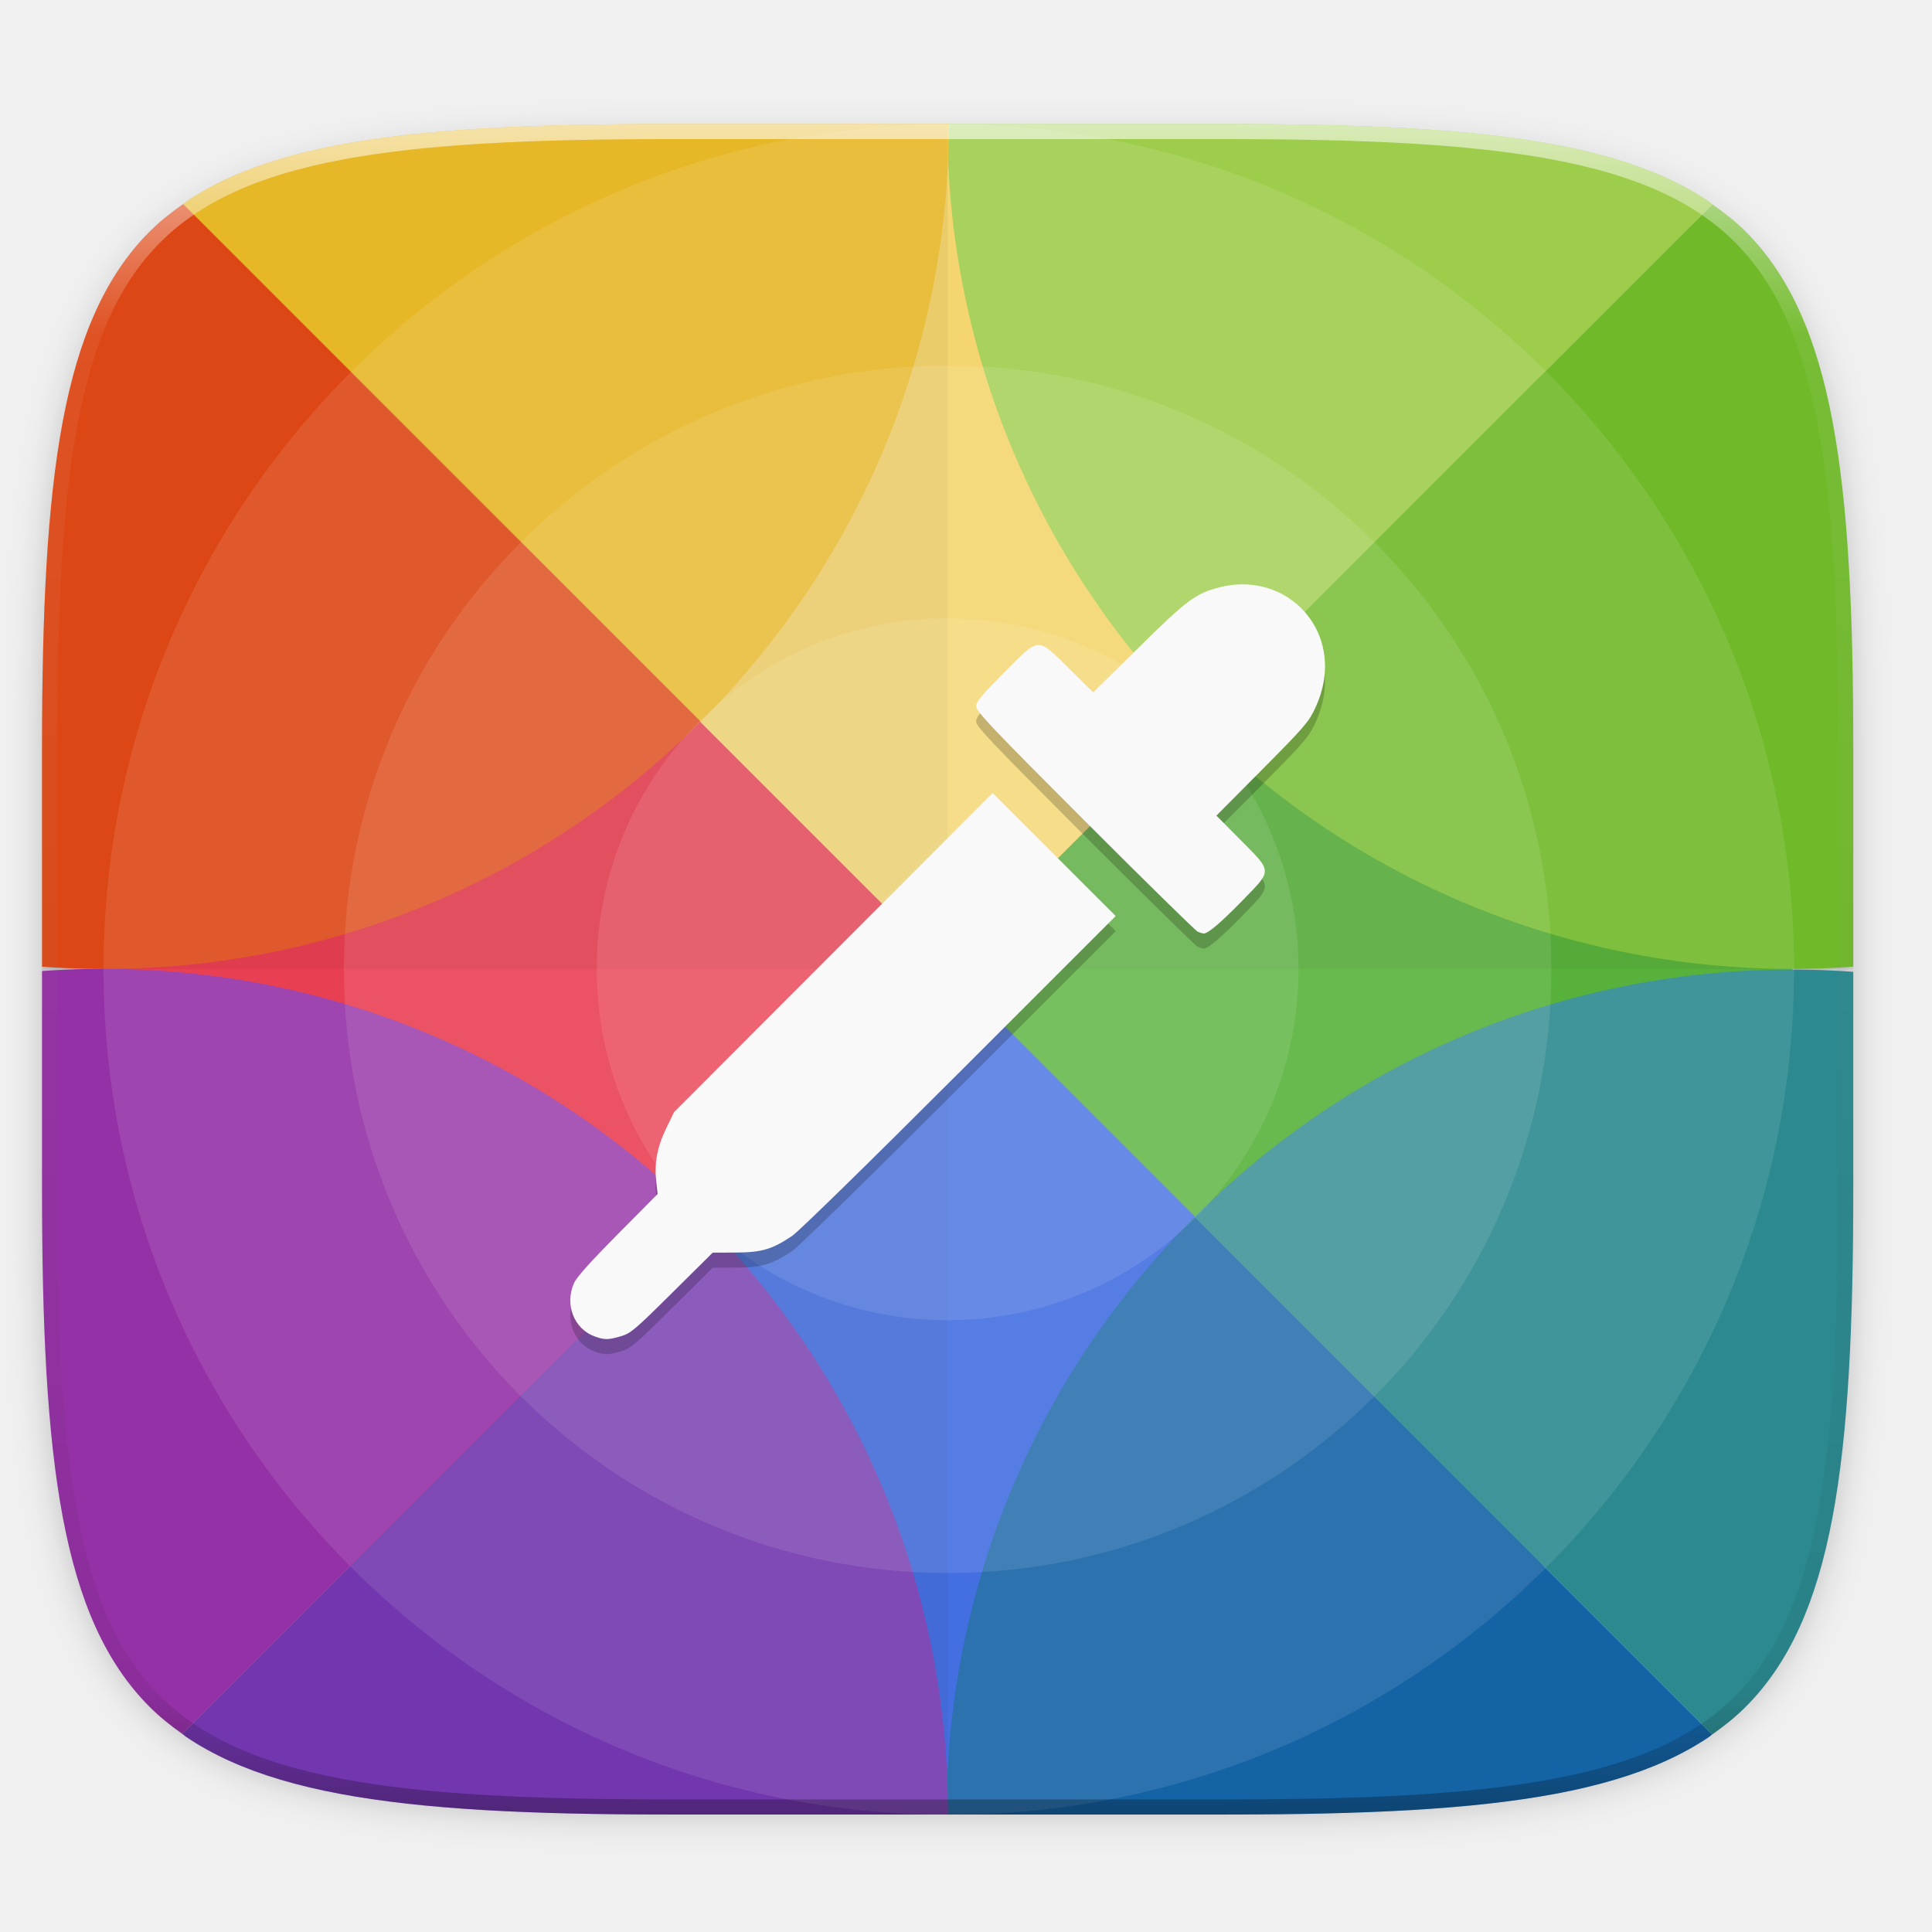
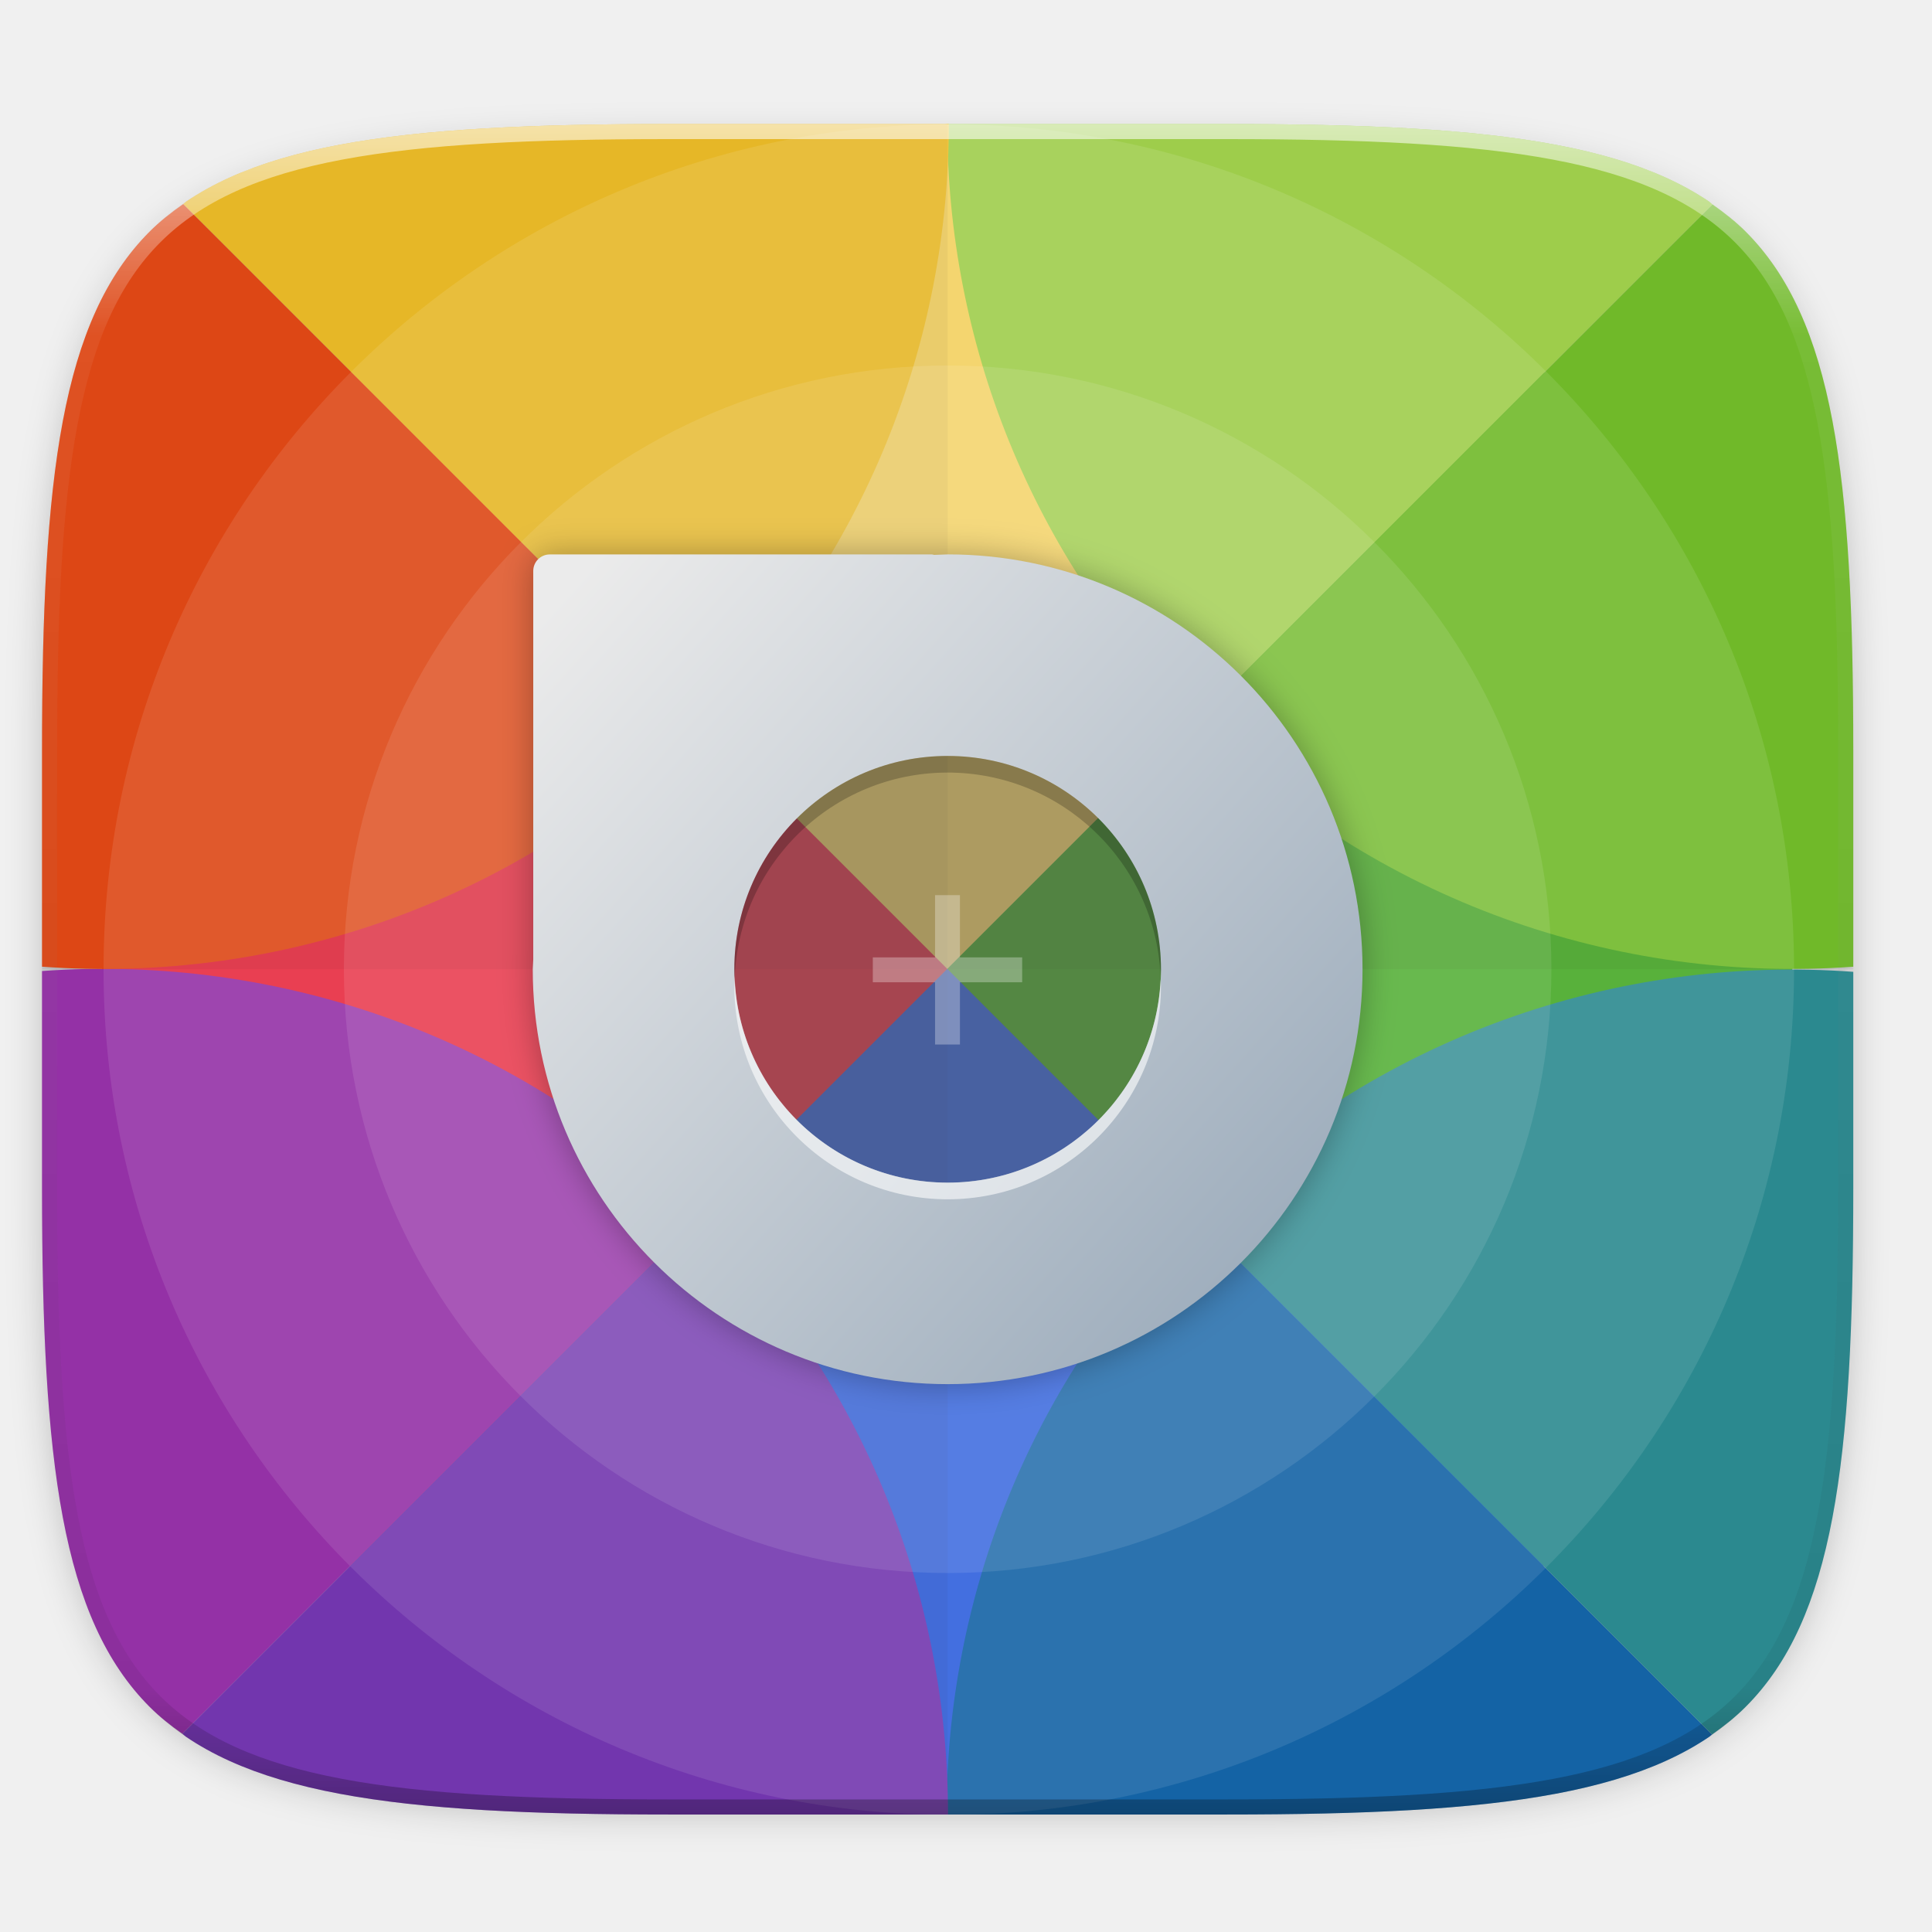
<svg xmlns="http://www.w3.org/2000/svg" xmlns:xlink="http://www.w3.org/1999/xlink" viewBox="0 0 256 256" version="1.1" id="svg16" width="256" height="256">
  <defs id="defs3">
    <path id="a" d="M 44.5,20 H 24 v 8.5 H 35.8 C 34.7,33.9 30.1,37 24,37 16.8,37 11,31.2 11,24 c 0,-7.2 5.8,-13 13,-13 3.1,0 5.9,1.1 8.1,2.9 L 38.5,7.5 C 34.6,4.1 29.6,2 24,2 11.8,2 2,11.8 2,24 c 0,12.2 9.8,22 22,22 11,0 21,-8 21,-22 0,-1.3 -0.2,-2.7 -0.5,-4 z" />
    <clipPath clipPathUnits="userSpaceOnUse" id="clipPath1082-3-361">
      <path id="path1084-6-29" d="M 361.938,-212 C 507.235,-212 528,-191.287 528,-46.125 V 70.125 C 528,215.286 507.235,236 361.938,236 H 214.062 C 68.765,236 48,215.286 48,70.125 V -46.125 C 48,-191.287 68.765,-212 214.062,-212 Z" style="display:inline;opacity:1;fill:#8c59d9;fill-opacity:1;stroke:none;stroke-width:2;stroke-linecap:round;stroke-linejoin:round;stroke-miterlimit:4;stroke-dasharray:none;stroke-dashoffset:0;stroke-opacity:1;enable-background:new" />
    </clipPath>
    <linearGradient xlink:href="#linearGradient1013" id="linearGradient1108" x1="296" y1="-212" x2="296" y2="236" gradientUnits="userSpaceOnUse" />
    <linearGradient id="linearGradient1013">
      <stop id="stop1005" offset="0" style="stop-color:#ffffff;stop-opacity:1;" />
      <stop style="stop-color:#ffffff;stop-opacity:0.098" offset="0.125" id="stop1007" />
      <stop style="stop-color:#000000;stop-opacity:0.098" offset="0.925" id="stop1009" />
      <stop id="stop1011" offset="1" style="stop-color:#000000;stop-opacity:0.498" />
    </linearGradient>
    <clipPath clipPathUnits="userSpaceOnUse" id="clipPath1082-3">
      <path id="path1084-6" d="M 361.938,-212 C 507.235,-212 528,-191.287 528,-46.125 V 70.125 C 528,215.286 507.235,236 361.938,236 H 214.062 C 68.765,236 48,215.286 48,70.125 V -46.125 C 48,-191.287 68.765,-212 214.062,-212 Z" style="display:inline;opacity:1;fill:#8c59d9;fill-opacity:1;stroke:none;stroke-width:2;stroke-linecap:round;stroke-linejoin:round;stroke-miterlimit:4;stroke-dasharray:none;stroke-dashoffset:0;stroke-opacity:1;enable-background:new" />
    </clipPath>
    <clipPath clipPathUnits="userSpaceOnUse" id="clipPath951">
      <path style="opacity:1;fill:#8c59d9;fill-opacity:1;stroke:none;stroke-width:2;stroke-linecap:round;stroke-linejoin:round;stroke-miterlimit:4;stroke-dasharray:none;stroke-dashoffset:0;stroke-opacity:1" d="M 188.969,44 C 261.617,44 272,54.357 272,126.938 v 58.125 C 272,257.643 261.617,268 188.969,268 h -73.938 C 42.383,268 32,257.643 32,185.062 v -58.125 C 32,54.357 42.383,44 115.031,44 Z" id="path953" />
    </clipPath>
    <filter style="color-interpolation-filters:sRGB" id="filter1010" x="-0.023" width="1.046" y="-0.025" height="1.05">
      <feGaussianBlur stdDeviation="2.32" id="feGaussianBlur1012" />
+     </filter>
+     <linearGradient gradientTransform="matrix(2.19898,0,0,2.19898,-268.6511,-268.2709)" xlink:href="#c" id="f" x1="181.918" y1="190.647" x2="170.052" y2="165.317" gradientUnits="userSpaceOnUse" />
+     <linearGradient id="c">
+       <stop offset="0" stop-color="#5299dc" id="stop1709" />
+       <stop offset="1" stop-color="#287bc8" id="stop1711" />
+     </linearGradient>
+     <linearGradient gradientTransform="matrix(2.19898,0,0,2.19898,-268.0504,-265.1834)" xlink:href="#b-3" id="e" x1="155.098" y1="157.153" x2="197.653" y2="195.477" gradientUnits="userSpaceOnUse" />
+     <linearGradient id="b-3">
+       <stop offset="0" stop-color="#ebebeb" id="stop1714" />
+       <stop offset="1" stop-color="#a0afbe" id="stop1716" />
+     </linearGradient>
+     <filter style="color-interpolation-filters:sRGB" id="filter2408" x="-0.048" width="1.096" y="-0.048" height="1.096">
+       <feGaussianBlur stdDeviation="0.582" id="feGaussianBlur2410" />
    </filter>
  </defs>
  <clipPath id="b">
    <use xlink:href="#a" overflow="visible" id="use5" style="overflow:visible" x="0" y="0" width="100%" height="100%" />
  </clipPath>
  <path style="display:inline;opacity:0.2;fill:#000000;fill-opacity:1;stroke:none;stroke-width:2;stroke-linecap:round;stroke-linejoin:round;stroke-miterlimit:4;stroke-dasharray:none;stroke-dashoffset:0;stroke-opacity:1;filter:url(#filter1010);enable-background:new" d="M 5.568 101.369 L 5.568 157.494 C 5.568 166.567 5.73 174.667 6.156 181.896 C 6.369 185.511 6.649 188.908 7.006 192.1 C 7.363 195.291 7.799 198.28 8.326 201.074 C 8.853 203.869 9.471 206.47 10.193 208.893 C 10.916 211.315 11.741 213.557 12.684 215.633 C 13.626 217.708 14.687 219.615 15.875 221.369 C 17.063 223.123 18.38 224.724 19.84 226.182 C 21.299 227.639 22.902 228.954 24.658 230.141 C 26.414 231.327 28.325 232.387 30.402 233.328 C 32.48 234.269 34.725 235.093 37.15 235.814 C 39.575 236.536 42.179 237.153 44.977 237.68 C 47.774 238.206 50.764 238.641 53.959 238.998 C 57.154 239.355 60.556 239.633 64.174 239.846 C 71.41 240.271 79.519 240.432 88.6 240.432 L 162.537 240.432 C 171.618 240.432 179.726 240.271 186.963 239.846 C 190.581 239.633 193.981 239.355 197.176 238.998 C 200.371 238.641 203.361 238.206 206.158 237.68 C 208.956 237.153 211.561 236.536 213.986 235.814 C 216.411 235.093 218.657 234.269 220.734 233.328 C 222.812 232.387 224.722 231.327 226.479 230.141 C 228.235 228.954 229.835 227.639 231.295 226.182 C 232.755 224.724 234.073 223.123 235.262 221.369 C 236.45 219.615 237.508 217.708 238.451 215.633 C 239.394 213.557 240.221 211.315 240.943 208.893 C 241.666 206.47 242.283 203.869 242.811 201.074 C 243.338 198.28 243.774 195.291 244.131 192.1 C 244.488 188.908 244.768 185.511 244.98 181.896 C 245.406 174.667 245.568 166.567 245.568 157.494 L 245.568 101.369 C 245.568 28.788 235.186 18.432 162.537 18.432 L 88.6 18.432 C 15.951 18.432 5.568 28.788 5.568 101.369 z " id="path4567" />
  <g transform="translate(-26.43201,-27.56801)" style="display:inline;enable-background:new" id="g915" clip-path="url(#clipPath951)">
    <g id="g1153" style="display:inline;enable-background:new" transform="matrix(0.5,0,0,0.5,-80.05087,141.949)">
      <path style="opacity:1;fill:#46a926;fill-opacity:1;stroke:none;stroke-width:11.19" d="m 622.248,-130.248 c -1.591,1.591 65.752,158.248 65.752,158.248 L 622.248,186.248 c 0,0 -158.248,-83.649 -158.248,-158.248 0,-74.599 158.248,-158.248 158.248,-158.248 z" id="path4687" />
      <path style="opacity:1;fill:#f22c42;fill-opacity:1;stroke:none;stroke-width:11.19" d="m 305.752,186.248 c 1.59,-1.591 -65.752,-158.248 -65.752,-158.248 l 65.752,-158.248 c 0,0 158.248,83.649 158.248,158.248 0,74.599 -158.248,158.248 -158.248,158.248 z" id="path4689" />
      <path id="path4691" d="M 622.248,-130.248 C 620.657,-128.657 464,-196 464,-196 L 305.752,-130.248 464,28 Z" style="opacity:1;fill:#ffda64;fill-opacity:1;stroke:none;stroke-width:11.19" />
      <path id="path4693" d="M 305.752,186.248 464,251.797 c 0,0 156.657,-67.139 158.248,-65.548 L 464,28 Z" style="opacity:1;fill:#2f5fdd;fill-opacity:1;stroke:none;stroke-width:11.19" />
      <path style="opacity:1;fill:#a6d74f;fill-opacity:1;stroke:none;stroke-width:5.595" d="M 226.916 27.084 C 226.759 26.974 226.638 26.831 226.479 26.723 C 224.722 25.536 222.812 24.478 220.734 23.537 C 218.657 22.596 216.411 21.77 213.986 21.049 C 211.561 20.328 208.956 19.71 206.158 19.184 C 203.361 18.657 200.371 18.222 197.176 17.865 C 193.981 17.509 190.581 17.232 186.963 17.02 C 179.726 16.595 171.618 16.432 162.537 16.432 L 125.52 16.432 C 125.507 45.052 136.462 73.677 158.393 95.607 L 226.916 27.084 z " id="path1156" transform="matrix(2,0,0,2,212.9658,-228.7621)" />
      <path style="opacity:1;fill:#76c22b;fill-opacity:1;stroke:none;stroke-width:5.595" d="M 245.568 128.096 L 245.568 99.369 C 245.568 90.297 245.406 82.196 244.98 74.967 C 244.768 71.352 244.488 67.956 244.131 64.764 C 243.774 61.572 243.338 58.585 242.811 55.791 C 242.283 52.997 241.666 50.395 240.943 47.973 C 240.221 45.55 239.394 43.308 238.451 41.232 C 237.508 39.157 236.45 37.248 235.262 35.494 C 234.073 33.74 232.755 32.141 231.295 30.684 C 229.968 29.359 228.487 28.184 226.916 27.084 L 158.393 95.607 C 182.369 119.584 214.343 130.348 245.568 128.096 z " id="path1168" transform="matrix(2,0,0,2,212.9658,-228.7621)" />
      <path style="opacity:1;fill:#1463a5;fill-opacity:1;stroke:none;stroke-width:5.595" d="M 125.418 240.432 L 162.537 240.432 C 171.618 240.432 179.726 240.271 186.963 239.846 C 190.581 239.633 193.981 239.355 197.176 238.998 C 200.371 238.641 203.361 238.206 206.158 237.68 C 208.956 237.153 211.561 236.536 213.986 235.814 C 216.411 235.093 218.657 234.269 220.734 233.328 C 222.812 232.387 224.722 231.327 226.479 230.141 C 226.618 230.047 226.722 229.922 226.859 229.826 L 158.291 161.258 C 136.361 183.188 125.405 211.811 125.418 240.432 z " id="path4701" transform="matrix(2,0,0,2,212.9658,-228.7621)" />
      <path style="opacity:1;fill:#2b898f;fill-opacity:1;stroke:none;stroke-width:5.595" d="M 226.859 229.826 C 228.454 228.714 229.951 227.524 231.295 226.182 C 232.755 224.724 234.073 223.123 235.262 221.369 C 236.45 219.615 237.508 217.708 238.451 215.633 C 239.394 213.557 240.221 211.315 240.943 208.893 C 241.666 206.47 242.283 203.869 242.811 201.074 C 243.338 198.28 243.774 195.291 244.131 192.1 C 244.488 188.908 244.768 185.511 244.98 181.896 C 245.406 174.667 245.568 166.567 245.568 157.494 L 245.568 128.771 C 214.31 126.488 182.293 137.256 158.291 161.258 L 226.859 229.826 z " id="path4703" transform="matrix(2,0,0,2,212.9658,-228.7621)" />
      <path style="opacity:1;fill:#9b33ae;fill-opacity:1;stroke:none;stroke-width:5.595" d="M 5.568 128.666 L 5.568 157.494 C 5.568 166.567 5.73 174.667 6.156 181.896 C 6.369 185.511 6.649 188.908 7.006 192.1 C 7.363 195.291 7.799 198.28 8.326 201.074 C 8.853 203.869 9.471 206.47 10.193 208.893 C 10.916 211.315 11.741 213.557 12.684 215.633 C 13.626 217.708 14.687 219.615 15.875 221.369 C 17.063 223.123 18.38 224.724 19.84 226.182 C 21.15 227.49 22.616 228.645 24.164 229.734 L 92.742 161.156 C 68.766 137.18 36.794 126.414 5.568 128.666 z " id="path4705" transform="matrix(2,0,0,2,212.9658,-228.7621)" />
      <path style="opacity:1;fill:#7839b7;fill-opacity:1;stroke:none;stroke-width:5.595" d="M 24.164 229.734 C 24.341 229.859 24.478 230.019 24.658 230.141 C 26.414 231.327 28.325 232.387 30.402 233.328 C 32.48 234.269 34.725 235.093 37.15 235.814 C 39.575 236.536 42.179 237.153 44.977 237.68 C 47.774 238.206 50.764 238.641 53.959 238.998 C 57.154 239.355 60.556 239.633 64.174 239.846 C 71.41 240.271 79.519 240.432 88.6 240.432 L 125.611 240.432 C 125.65 211.778 114.698 183.113 92.742 161.156 L 24.164 229.734 z " id="path4707" transform="matrix(2,0,0,2,212.9658,-228.7621)" />
      <path style="opacity:1;fill:#fdc92b;fill-opacity:1;stroke:none;stroke-width:5.595" d="M 125.719 16.432 L 88.6 16.432 C 79.519 16.432 71.41 16.595 64.174 17.02 C 60.556 17.232 57.154 17.509 53.959 17.865 C 50.764 18.222 47.774 18.657 44.977 19.184 C 42.179 19.71 39.575 20.328 37.15 21.049 C 34.725 21.77 32.48 22.596 30.402 23.537 C 28.325 24.478 26.414 25.536 24.658 26.723 C 24.519 26.817 24.413 26.941 24.275 27.037 L 92.844 95.607 C 114.774 73.677 125.732 45.052 125.719 16.432 z " id="path1153" transform="matrix(2,0,0,2,212.9658,-228.7621)" />
      <path style="opacity:1;fill:#f34f17;fill-opacity:1;stroke:none;stroke-width:5.595" d="M 24.275 27.037 C 22.681 28.149 21.184 29.342 19.84 30.684 C 18.38 32.141 17.063 33.74 15.875 35.494 C 14.687 37.248 13.626 39.157 12.684 41.232 C 11.741 43.308 10.916 45.55 10.193 47.973 C 9.471 50.395 8.853 52.997 8.326 55.791 C 7.799 58.585 7.363 61.572 7.006 64.764 C 6.649 67.956 6.369 71.352 6.156 74.967 C 5.73 82.196 5.568 90.297 5.568 99.369 L 5.568 128.092 C 36.826 130.375 68.842 119.61 92.844 95.607 L 24.275 27.037 z " id="path1150" transform="matrix(2,0,0,2,212.9658,-228.7621)" />
    </g>
  </g>
  <g transform="translate(-26.43201,-27.56801)" style="display:inline;enable-background:new" id="g1301">
    <path id="path964-3" d="M 272,156 V 126.938 C 272,54.357 261.617,44 188.969,44 h -73.938 C 42.383,44 32,54.357 32,126.938 V 156 Z" style="display:inline;opacity:0.05;fill:#000000;fill-opacity:1;stroke:none;stroke-width:2;stroke-linecap:round;stroke-linejoin:round;stroke-miterlimit:4;stroke-dasharray:none;stroke-dashoffset:0;stroke-opacity:1;enable-background:new" />
    <path id="rect877" d="M 115.031,44 C 42.383,44 32,54.357 32,126.938 v 58.125 C 32,257.643 42.383,268 115.031,268 H 152 V 44 Z" style="display:inline;opacity:0.05;fill:#000000;fill-opacity:1;stroke:none;stroke-width:2;stroke-linecap:round;stroke-linejoin:round;stroke-miterlimit:4;stroke-dasharray:none;stroke-dashoffset:0;stroke-opacity:1;enable-background:new" />
  </g>
  <path style="display:inline;opacity:0.1;fill:#ffffff;fill-opacity:1;stroke:none;stroke-width:7.907;stroke-linecap:round;stroke-linejoin:round;stroke-miterlimit:4;stroke-dasharray:none;stroke-opacity:1;enable-background:new" d="m 125.721,16.469 c 61.856,0 112,50.144 112,112 0,61.856 -50.144,112 -112,112 -61.856,0 -112,-50.144 -112,-112 0,-61.856 50.144,-112 112,-112 z" id="path1087" />
  <path id="path4943" d="m 125.568,48.432 c 44.183,0 80,35.817 80,80 0,44.183 -35.817,80 -80,80 -44.183,0 -80,-35.817 -80,-80 0,-44.183 35.817,-80 80,-80 z" style="display:inline;opacity:0.1;fill:#ffffff;fill-opacity:1;stroke:none;stroke-width:5.648;stroke-linecap:round;stroke-linejoin:round;stroke-miterlimit:4;stroke-dasharray:none;stroke-opacity:1;enable-background:new" />
  <circle r="46.5" cy="128.432" cx="125.568" id="circle4945" style="display:inline;opacity:0.1;fill:#ffffff;fill-opacity:1;stroke:none;stroke-width:5.648;stroke-linecap:round;stroke-linejoin:round;stroke-miterlimit:4;stroke-dasharray:none;stroke-opacity:1;enable-background:new" />
  <path id="path1068" d="M 361.938,-212 C 507.235,-212 528,-191.287 528,-46.125 V 70.125 C 528,215.286 507.235,236 361.938,236 H 214.062 C 68.765,236 48,215.286 48,70.125 V -46.125 C 48,-191.287 68.765,-212 214.062,-212 Z" style="display:inline;opacity:0.6;fill:none;fill-opacity:1;stroke:url(#linearGradient1108);stroke-width:8;stroke-linecap:round;stroke-linejoin:round;stroke-miterlimit:4;stroke-dasharray:none;stroke-dashoffset:0;stroke-opacity:1;enable-background:new" clip-path="url(#clipPath1082-3)" transform="matrix(0.5,0,0,0.5,-18.43201,122.432)" />
-   <g id="g961" transform="matrix(2,0,0,2,-0.1019961,1.507175)">
-     <path style="opacity:0.2;fill:#000000;fill-opacity:1;stroke-width:0.129" d="m 39.46,88.792 c -1.385,-0.494 -2.016,-2.129 -1.371,-3.551 0.179,-0.395 1.08,-1.4 2.896,-3.231 l 2.635,-2.658 -0.088,-0.775 c -0.142,-1.256 0.052,-2.322 0.647,-3.554 l 0.531,-1.099 10.553,-10.567 10.553,-10.567 4.076,4.073 4.076,4.073 -10.346,10.346 c -6.031,6.031 -10.656,10.555 -11.091,10.847 -1.322,0.89 -2.019,1.095 -3.745,1.102 l -1.517,0.006 -2.686,2.664 c -2.478,2.457 -2.741,2.68 -3.389,2.872 -0.841,0.249 -1.083,0.251 -1.735,0.019 z m 39.941,-26.82 c -0.142,-0.061 -3.503,-3.359 -7.468,-7.329 -6.211,-6.218 -7.21,-7.271 -7.21,-7.594 0,-0.309 0.322,-0.699 1.837,-2.227 2.397,-2.416 2.174,-2.401 4.325,-0.277 l 1.594,1.575 3.009,-2.967 c 3.202,-3.158 3.771,-3.582 5.342,-3.991 3.967,-1.033 7.51,2.056 6.948,6.057 -0.091,0.646 -0.302,1.334 -0.607,1.975 -0.428,0.901 -0.723,1.242 -3.498,4.037 l -3.031,3.053 1.611,1.624 c 2.104,2.121 2.098,1.963 0.156,3.958 -1.443,1.482 -2.332,2.241 -2.606,2.226 -0.078,-0.004 -0.259,-0.058 -0.401,-0.118 z" id="path916" />
-     <path id="path817" d="m 39.46,87.792 c -1.385,-0.494 -2.016,-2.129 -1.371,-3.551 0.179,-0.395 1.08,-1.4 2.896,-3.231 l 2.635,-2.658 -0.088,-0.775 c -0.142,-1.256 0.052,-2.322 0.647,-3.554 l 0.531,-1.099 10.553,-10.567 10.553,-10.567 4.076,4.073 4.076,4.073 -10.346,10.346 c -6.031,6.031 -10.656,10.555 -11.091,10.847 -1.322,0.89 -2.019,1.095 -3.745,1.102 l -1.517,0.006 -2.686,2.664 c -2.478,2.457 -2.741,2.68 -3.389,2.872 -0.841,0.249 -1.083,0.251 -1.735,0.019 z m 39.941,-26.82 c -0.142,-0.061 -3.503,-3.359 -7.468,-7.329 -6.211,-6.218 -7.21,-7.271 -7.21,-7.594 0,-0.309 0.322,-0.699 1.837,-2.227 2.397,-2.416 2.174,-2.401 4.325,-0.277 l 1.594,1.575 3.009,-2.967 c 3.202,-3.158 3.771,-3.582 5.342,-3.991 3.967,-1.033 7.51,2.056 6.948,6.057 -0.091,0.646 -0.302,1.334 -0.607,1.975 -0.428,0.901 -0.723,1.242 -3.498,4.037 l -3.031,3.053 1.611,1.624 c 2.104,2.121 2.098,1.963 0.156,3.958 -1.443,1.482 -2.332,2.241 -2.606,2.226 -0.078,-0.004 -0.259,-0.058 -0.401,-0.118 z" style="opacity:1;fill:#f9f9f9;fill-opacity:1;stroke-width:0.129" />
+   <g id="g895" transform="translate(0.6006884,3.087584)">
+     <path d="m 49.735,264.871 a 14.545,14.545 0 0 0 -0.473,0.018 c -0.027,-0.003 -0.051,-0.017 -0.079,-0.017 h -13.395 c -0.322,0 -0.58,0.259 -0.58,0.58 v 13.623 a 14.545,14.545 0 0 0 -0.017,0.34 14.545,14.545 0 0 0 14.545,14.546 14.545,14.545 0 0 0 14.546,-14.545 14.545,14.545 0 0 0 -14.546,-14.546 z" style="color:#000000;display:block;overflow:visible;opacity:0.3;isolation:auto;mix-blend-mode:normal;fill:#000000;fill-opacity:1;stroke-width:0.436;marker:none;paint-order:fill markers stroke;filter:url(#filter2408)" display="block" overflow="visible" id="path2382" transform="matrix(3.779527,0,0,3.779527,-63.01003,-930.7155)" />
+     <path style="color:#000000;display:block;overflow:visible;isolation:auto;mix-blend-mode:normal;fill:url(#e);stroke-width:1.649;marker:none;paint-order:fill markers stroke" d="M 125.566 73.457 L 125.566 73.459 A 54.974 54.974 0 0 0 123.777 73.525 C 123.675 73.514 123.586 73.463 123.48 73.463 L 72.852 73.463 C 71.636 73.463 70.658 74.441 70.658 75.656 L 70.658 127.145 A 54.974 54.974 0 0 0 70.594 128.432 A 54.974 54.974 0 0 0 125.566 183.406 A 54.974 54.974 0 0 0 180.543 128.434 A 54.974 54.974 0 0 0 125.566 73.457 z M 125.566 100.166 A 28.266 28.266 0 0 1 153.834 128.434 A 28.266 28.266 0 0 1 125.566 156.699 A 28.266 28.266 0 0 1 97.303 128.434 A 28.266 28.266 0 0 1 125.566 100.166 z " transform="translate(-0.6006884,-3.087584)" id="path1753" />
+     <path id="path1757" overflow="visible" display="block" style="color:#000000;display:block;overflow:visible;isolation:auto;mix-blend-mode:normal;fill-opacity:0.215;stroke-width:1.649;marker:none;paint-order:fill markers stroke" d="m 124.968,97.082 a 28.266,28.266 0 0 0 -28.265,28.265 28.266,28.266 0 0 0 0.043,1.305 28.266,28.266 0 0 1 28.222,-27.371 28.266,28.266 0 0 1 28.22,26.958 28.266,28.266 0 0 0 0.043,-0.892 28.266,28.266 0 0 0 -28.265,-28.265 z" />
+     <path id="path1759" overflow="visible" display="block" d="m 124.968,155.826 a 28.266,28.266 0 0 1 -28.265,-28.265 28.266,28.266 0 0 1 0.043,-1.304 28.266,28.266 0 0 0 28.222,27.371 28.266,28.266 0 0 0 28.22,-26.959 28.266,28.266 0 0 1 0.043,0.892 28.266,28.266 0 0 1 -28.263,28.265 z" style="color:#000000;display:block;overflow:visible;isolation:auto;mix-blend-mode:normal;fill:#ffffff;fill-opacity:0.597;stroke-width:1.649;marker:none;paint-order:fill markers stroke" />
+     <path id="path1763" overflow="visible" display="block" style="color:#000000;display:block;overflow:visible;isolation:auto;mix-blend-mode:normal;fill:#ffffff;fill-opacity:0.293;stroke-width:1.649;marker:none;paint-order:fill markers stroke" d="m 123.299,115.524 v 8.246 h -8.246 v 3.299 h 8.246 v 8.246 h 3.298 v -8.246 h 8.246 v -3.299 h -8.246 v -8.246 z" />
  </g>
</svg>
